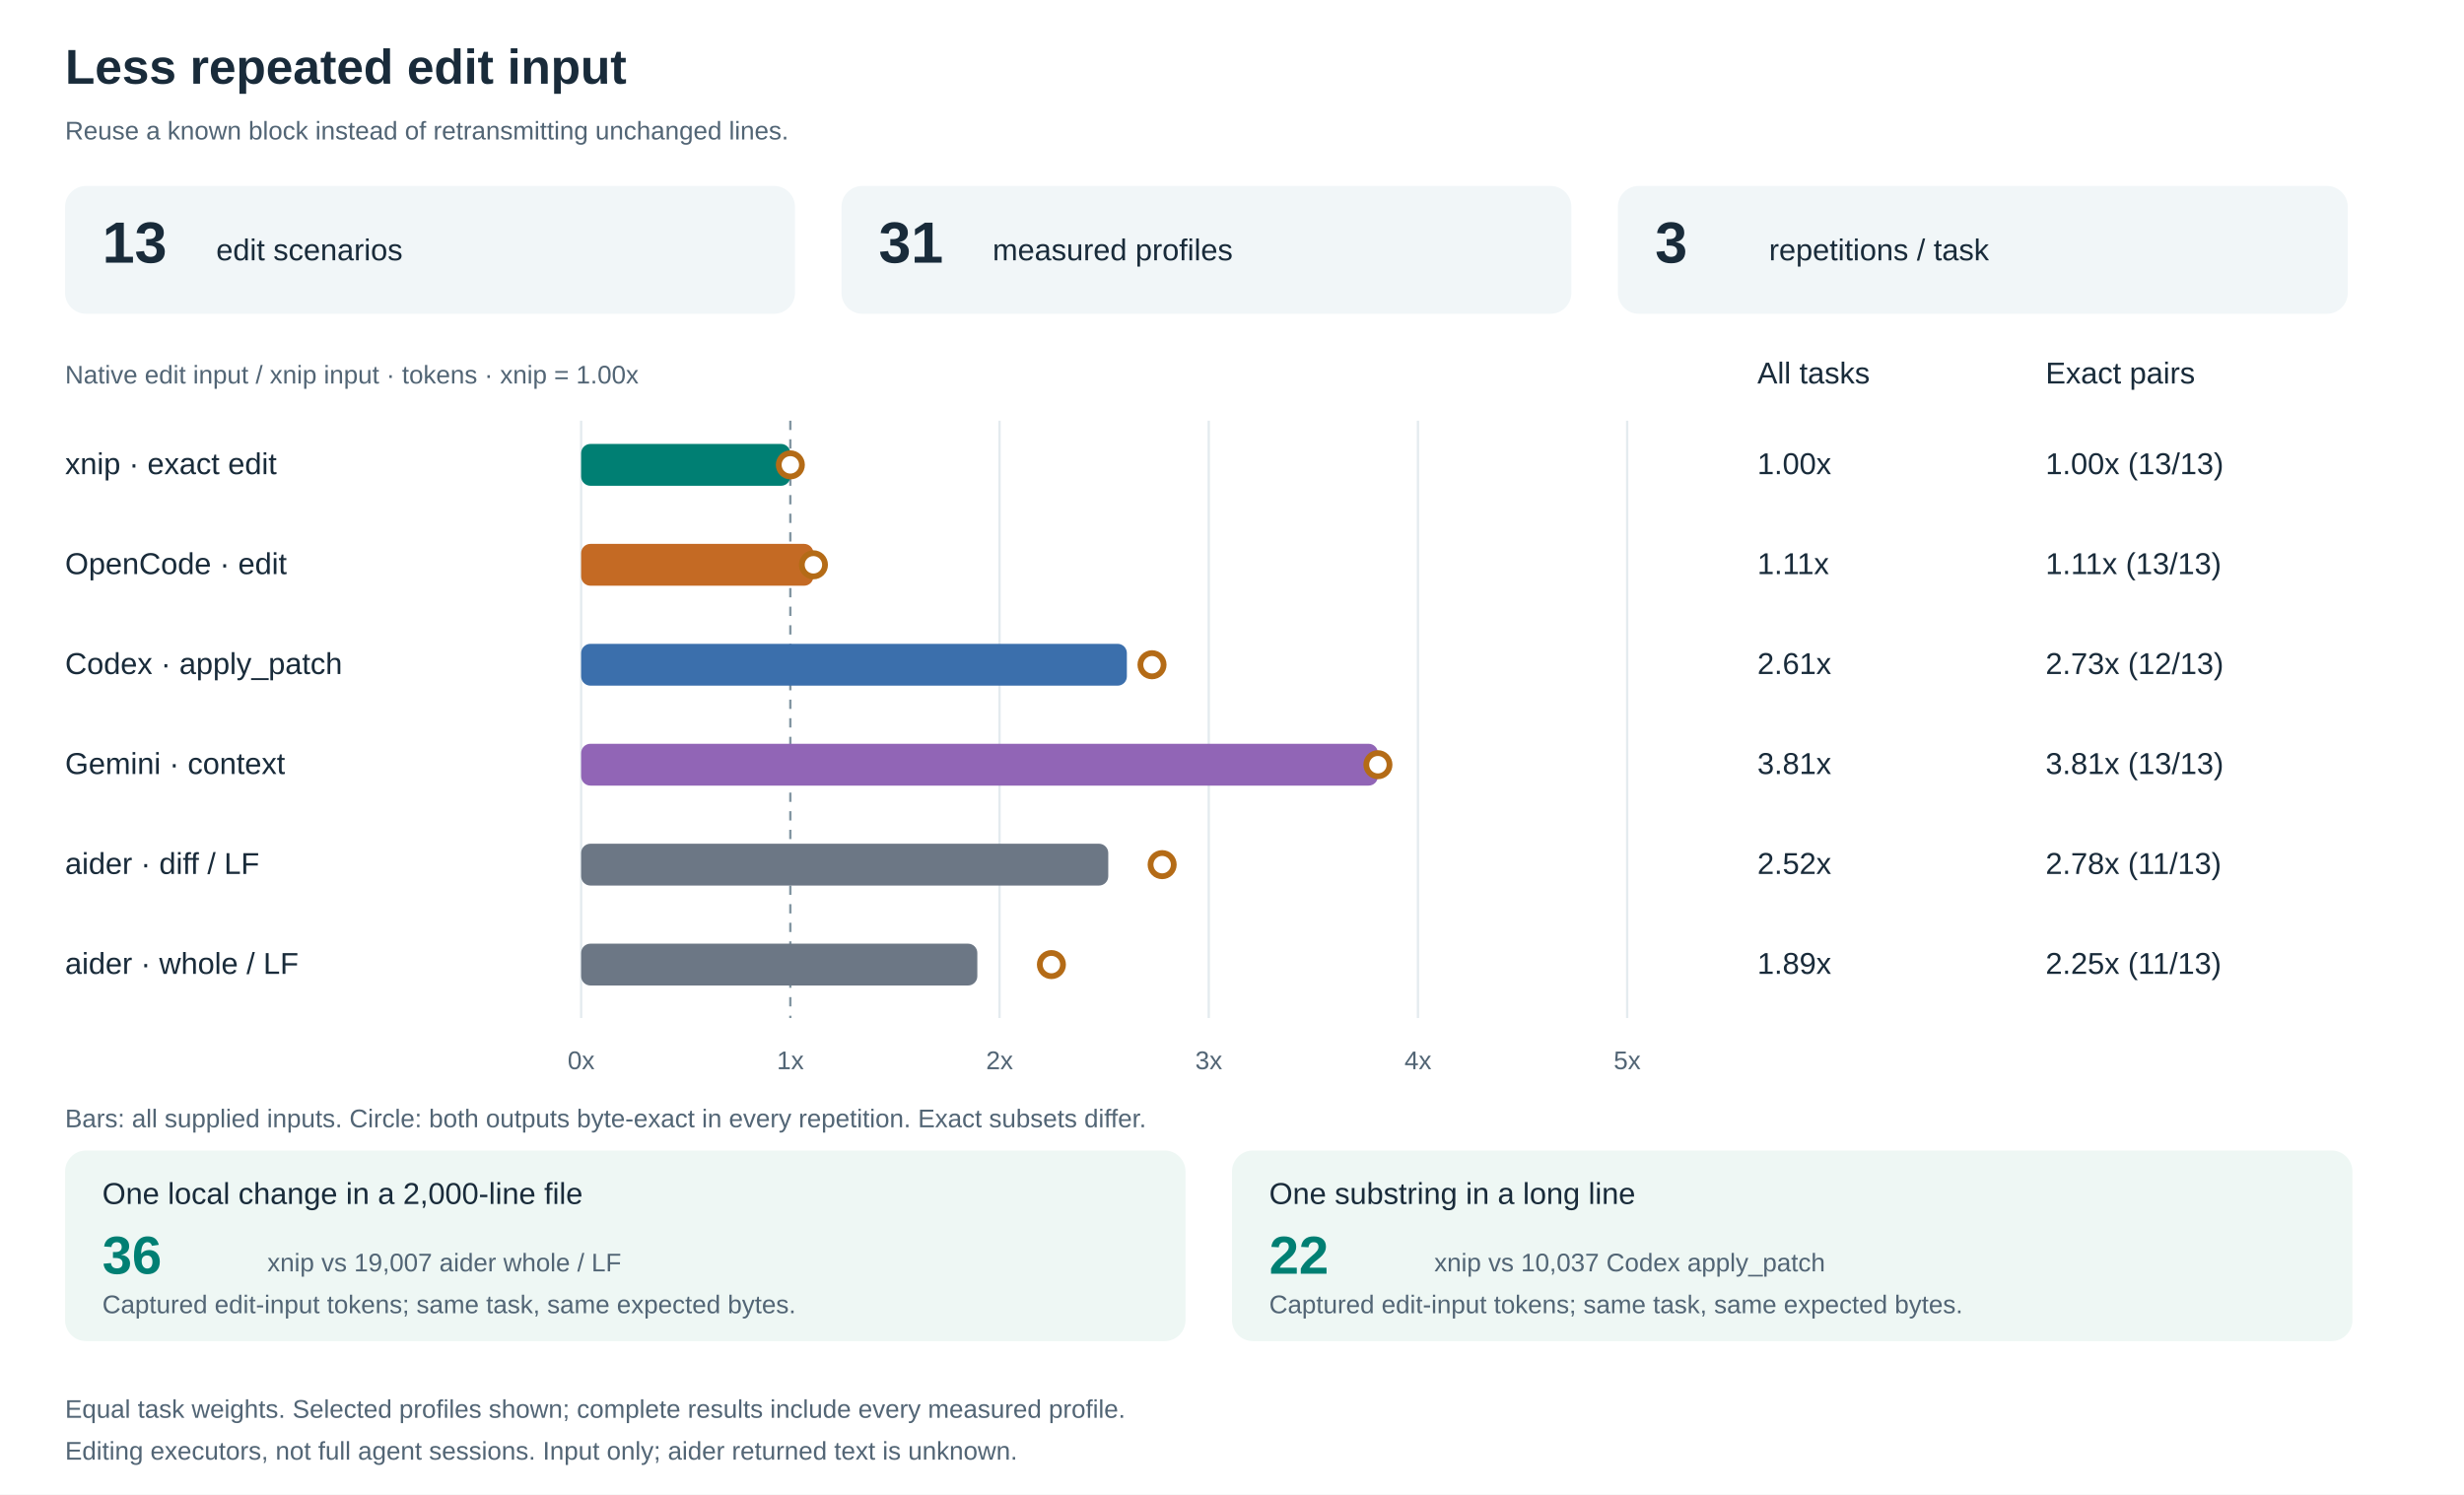
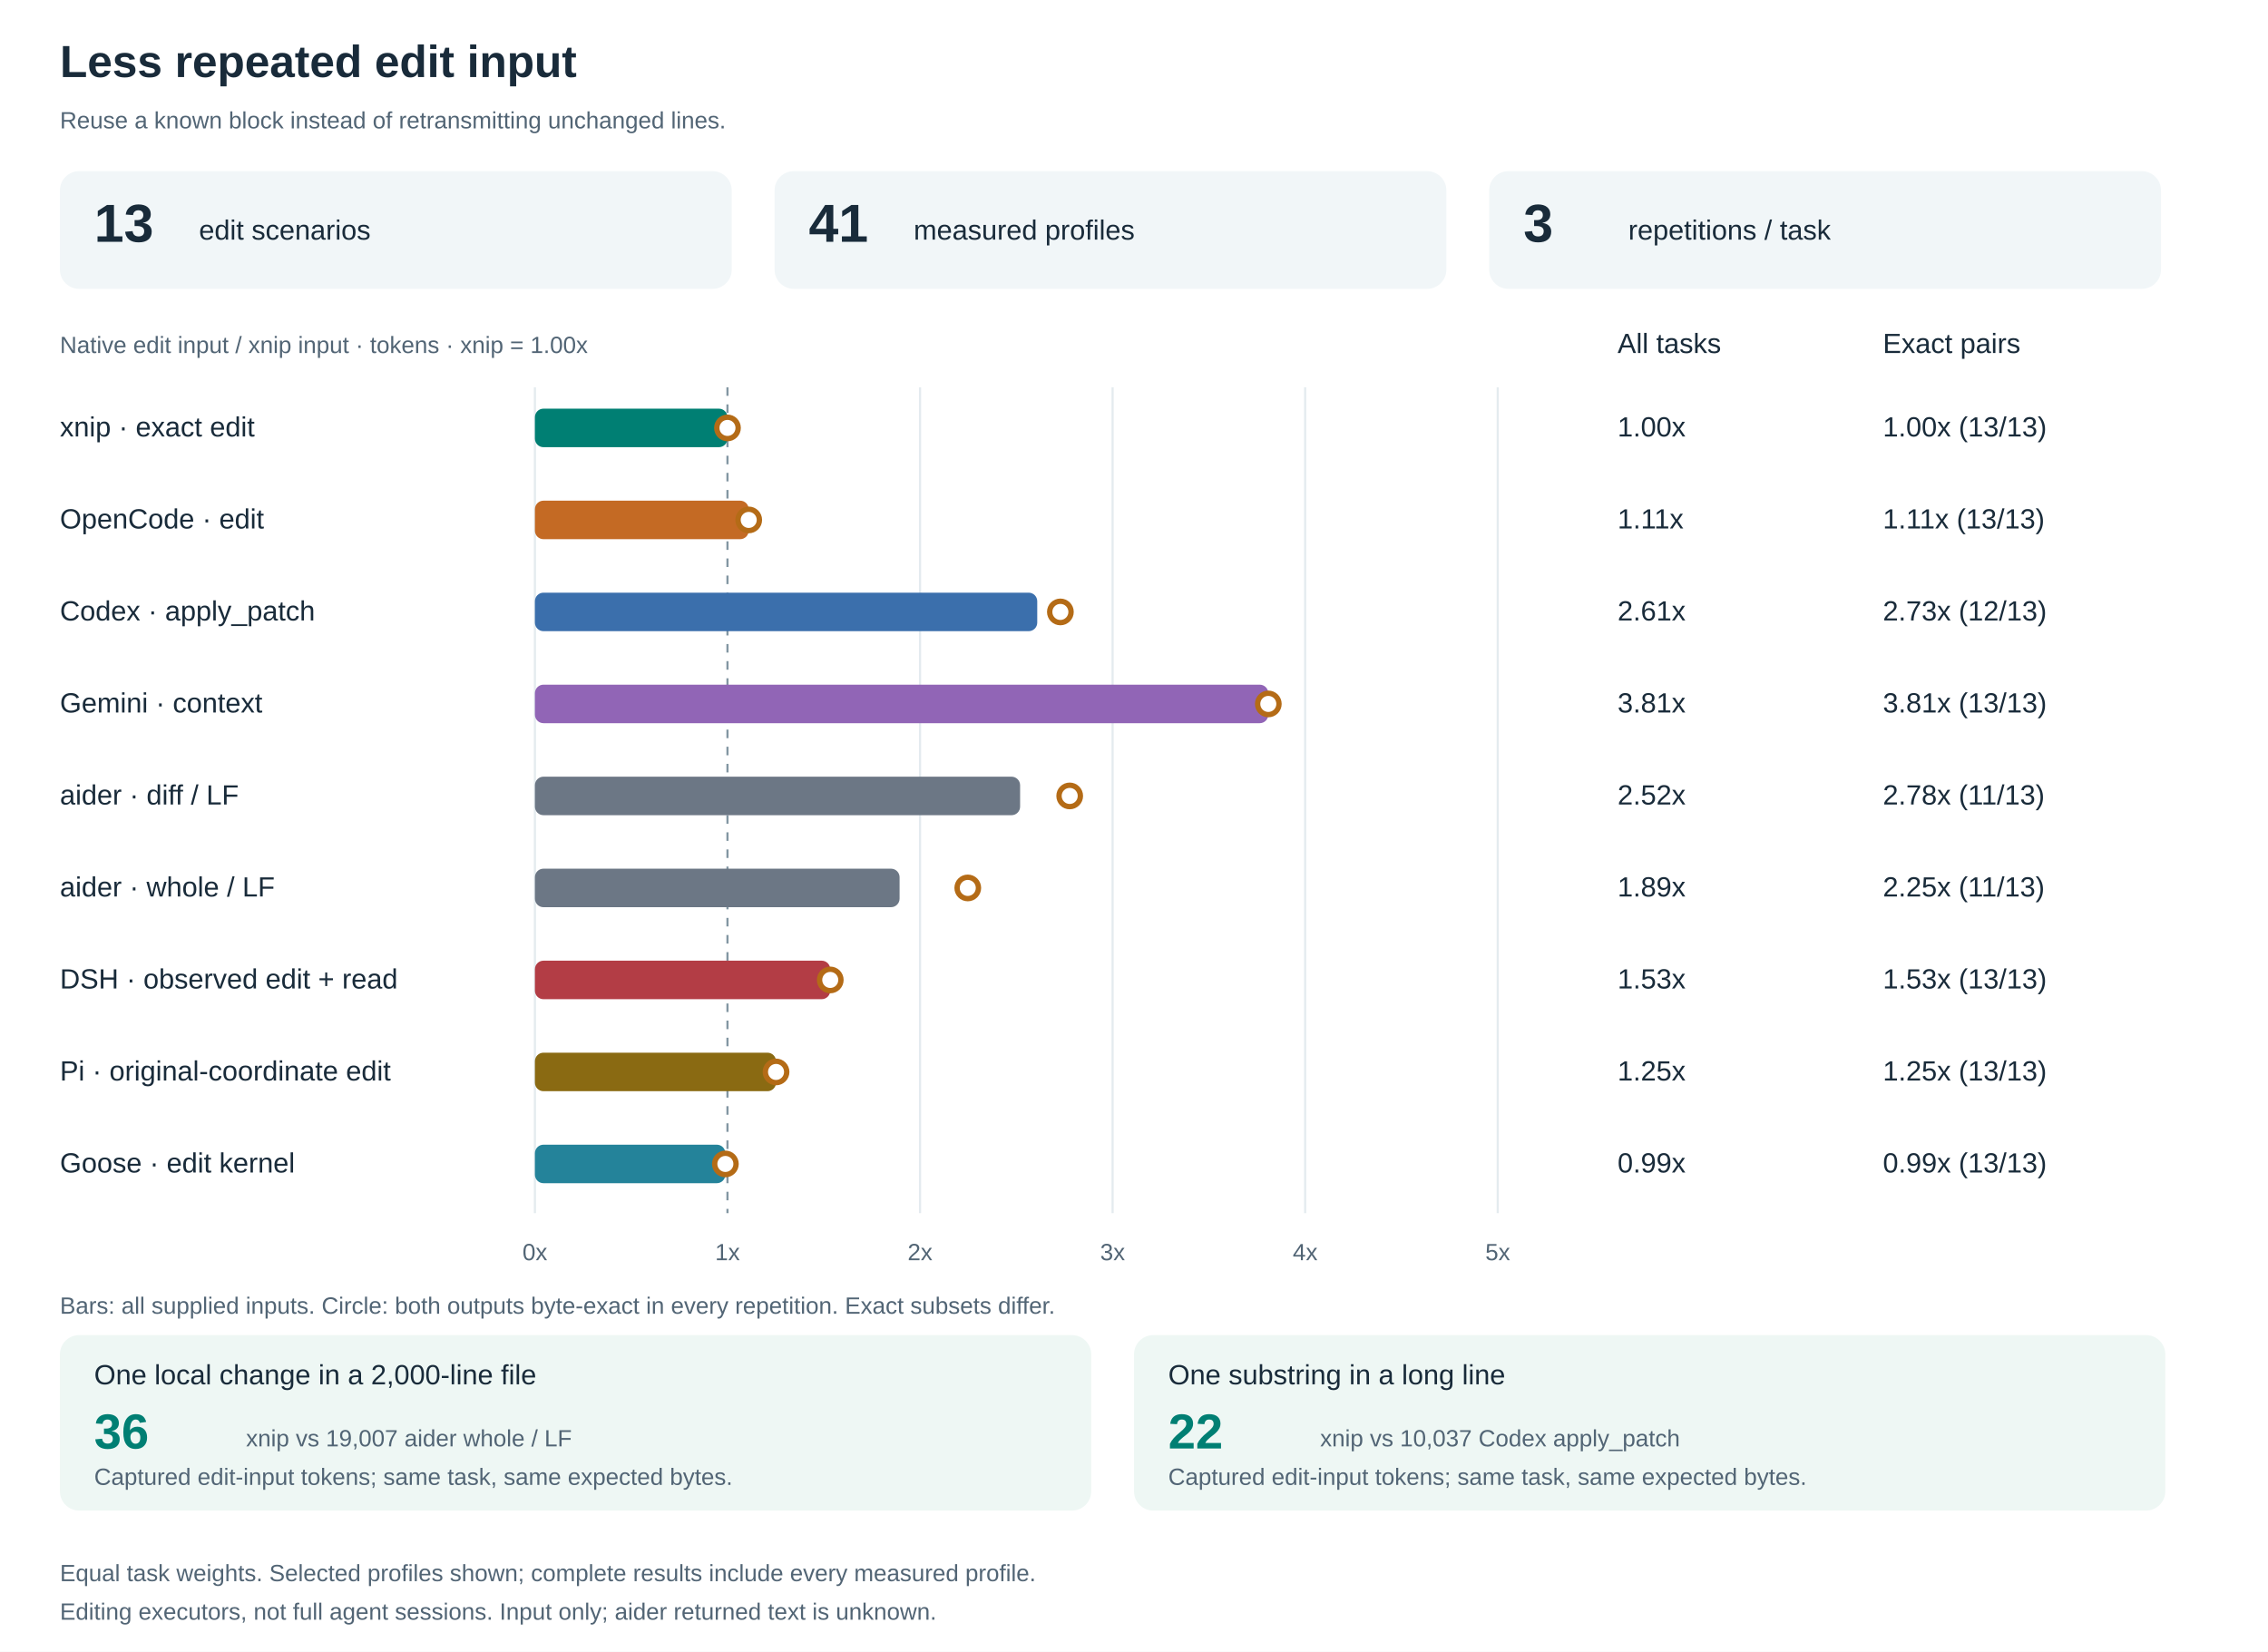
- <svg xmlns="http://www.w3.org/2000/svg" width="1060" height="643" viewBox="0 0 1060 643" role="img" aria-labelledby="title desc">
+ <svg xmlns="http://www.w3.org/2000/svg" width="1060" height="772" viewBox="0 0 1060 772" role="img" aria-labelledby="title desc">
  <style>text{font-family:Segoe UI,Arial,sans-serif;fill:#192b3a;font-size:13px}.small{font-size:11px;fill:#526575}.title{font-size:21px;font-weight:600}.tick{fill:#dfe6eb;stroke:none}</style>
-   <rect width="1060" height="643" fill="#fff" />
+   <rect width="1060" height="772" fill="#fff" />
  <text x="28" y="36" class="title">Less repeated edit input</text>
  <text x="28.00" y="60.00" class="small" text-anchor="start">Reuse a known block instead of retransmitting unchanged lines.</text>
  <rect x="28" y="80" width="314" height="55" rx="9" fill="#f1f6f8" />
  <text x="44" y="113" style="font-size:25px;font-weight:650">13</text>
  <text x="93.00" y="112.00" class="" text-anchor="start">edit scenarios</text>
  <rect x="362" y="80" width="314" height="55" rx="9" fill="#f1f6f8" />
-   <text x="378" y="113" style="font-size:25px;font-weight:650">31</text>
+   <text x="378" y="113" style="font-size:25px;font-weight:650">41</text>
  <text x="427.00" y="112.00" class="" text-anchor="start">measured profiles</text>
  <rect x="696" y="80" width="314" height="55" rx="9" fill="#f1f6f8" />
  <text x="712" y="113" style="font-size:25px;font-weight:650">3</text>
  <text x="761.00" y="112.00" class="" text-anchor="start">repetitions / task</text>
  <text x="28.00" y="165.00" class="small" text-anchor="start">Native edit input / xnip input · tokens · xnip = 1.00x</text>
  <text x="756.00" y="165.00" class="" text-anchor="start">All tasks</text>
  <text x="880.00" y="165.00" class="" text-anchor="start">Exact pairs</text>
-   <line x1="250.00" y1="181" x2="250.00" y2="438" stroke="#e4ebef" stroke-dasharray="1 0" />
-   <text x="250.00" y="460.00" class="small" text-anchor="middle">0x</text>
-   <line x1="340.00" y1="181" x2="340.00" y2="438" stroke="#8296a2" stroke-dasharray="4 4" />
-   <text x="340.00" y="460.00" class="small" text-anchor="middle">1x</text>
-   <line x1="430.00" y1="181" x2="430.00" y2="438" stroke="#e4ebef" stroke-dasharray="1 0" />
-   <text x="430.00" y="460.00" class="small" text-anchor="middle">2x</text>
-   <line x1="520.00" y1="181" x2="520.00" y2="438" stroke="#e4ebef" stroke-dasharray="1 0" />
-   <text x="520.00" y="460.00" class="small" text-anchor="middle">3x</text>
-   <line x1="610.00" y1="181" x2="610.00" y2="438" stroke="#e4ebef" stroke-dasharray="1 0" />
-   <text x="610.00" y="460.00" class="small" text-anchor="middle">4x</text>
-   <line x1="700.00" y1="181" x2="700.00" y2="438" stroke="#e4ebef" stroke-dasharray="1 0" />
-   <text x="700.00" y="460.00" class="small" text-anchor="middle">5x</text>
+   <line x1="250.00" y1="181" x2="250.00" y2="567" stroke="#e4ebef" stroke-dasharray="1 0" />
+   <text x="250.00" y="589.00" class="small" text-anchor="middle">0x</text>
+   <line x1="340.00" y1="181" x2="340.00" y2="567" stroke="#8296a2" stroke-dasharray="4 4" />
+   <text x="340.00" y="589.00" class="small" text-anchor="middle">1x</text>
+   <line x1="430.00" y1="181" x2="430.00" y2="567" stroke="#e4ebef" stroke-dasharray="1 0" />
+   <text x="430.00" y="589.00" class="small" text-anchor="middle">2x</text>
+   <line x1="520.00" y1="181" x2="520.00" y2="567" stroke="#e4ebef" stroke-dasharray="1 0" />
+   <text x="520.00" y="589.00" class="small" text-anchor="middle">3x</text>
+   <line x1="610.00" y1="181" x2="610.00" y2="567" stroke="#e4ebef" stroke-dasharray="1 0" />
+   <text x="610.00" y="589.00" class="small" text-anchor="middle">4x</text>
+   <line x1="700.00" y1="181" x2="700.00" y2="567" stroke="#e4ebef" stroke-dasharray="1 0" />
+   <text x="700.00" y="589.00" class="small" text-anchor="middle">5x</text>
  <rect x="250" y="191" width="90.00" height="18" rx="4" fill="#007f73" />
  <circle cx="340.00" cy="200" r="5" fill="#fff" stroke="#b46b16" stroke-width="2.5" />
  <text x="28.00" y="204.00" class="" text-anchor="start">xnip · exact edit</text>
  <text x="756.00" y="204.00" class="" text-anchor="start">1.00x</text>
  <text x="880.00" y="204.00" class="" text-anchor="start">1.00x (13/13)</text>
  <rect x="250" y="234" width="99.93" height="18" rx="4" fill="#c46a24" />
  <circle cx="349.93" cy="243" r="5" fill="#fff" stroke="#b46b16" stroke-width="2.5" />
  <text x="28.00" y="247.00" class="" text-anchor="start">OpenCode · edit</text>
  <text x="756.00" y="247.00" class="" text-anchor="start">1.11x</text>
  <text x="880.00" y="247.00" class="" text-anchor="start">1.11x (13/13)</text>
  <rect x="250" y="277" width="234.78" height="18" rx="4" fill="#3b6fac" />
  <circle cx="495.59" cy="286" r="5" fill="#fff" stroke="#b46b16" stroke-width="2.5" />
  <text x="28.00" y="290.00" class="" text-anchor="start">Codex · apply_patch</text>
  <text x="756.00" y="290.00" class="" text-anchor="start">2.61x</text>
  <text x="880.00" y="290.00" class="" text-anchor="start">2.73x (12/13)</text>
  <rect x="250" y="320" width="342.77" height="18" rx="4" fill="#9165b6" />
  <circle cx="592.77" cy="329" r="5" fill="#fff" stroke="#b46b16" stroke-width="2.5" />
  <text x="28.00" y="333.00" class="" text-anchor="start">Gemini · context</text>
  <text x="756.00" y="333.00" class="" text-anchor="start">3.81x</text>
  <text x="880.00" y="333.00" class="" text-anchor="start">3.81x (13/13)</text>
  <rect x="250" y="363" width="226.77" height="18" rx="4" fill="#6c7785" />
  <circle cx="499.95" cy="372" r="5" fill="#fff" stroke="#b46b16" stroke-width="2.5" />
  <text x="28.00" y="376.00" class="" text-anchor="start">aider · diff / LF</text>
  <text x="756.00" y="376.00" class="" text-anchor="start">2.52x</text>
  <text x="880.00" y="376.00" class="" text-anchor="start">2.78x (11/13)</text>
  <rect x="250" y="406" width="170.44" height="18" rx="4" fill="#6c7785" />
  <circle cx="452.31" cy="415" r="5" fill="#fff" stroke="#b46b16" stroke-width="2.5" />
  <text x="28.00" y="419.00" class="" text-anchor="start">aider · whole / LF</text>
  <text x="756.00" y="419.00" class="" text-anchor="start">1.89x</text>
  <text x="880.00" y="419.00" class="" text-anchor="start">2.25x (11/13)</text>
-   <text x="28.00" y="485.00" class="small" text-anchor="start">Bars: all supplied inputs. Circle: both outputs byte-exact in every repetition. Exact subsets differ.</text>
-   <rect x="28" y="495" width="482" height="82" rx="9" fill="#eef7f4" />
-   <text x="44.00" y="518.00" class="" text-anchor="start">One local change in a 2,000-line file</text>
-   <text x="44" y="548" style="font-size:23px;font-weight:650;fill:#007f73">36</text>
-   <text x="115.00" y="547.00" class="small" text-anchor="start">xnip vs 19,007 aider whole / LF</text>
-   <text x="44.00" y="565.00" class="small" text-anchor="start">Captured edit-input tokens; same task, same expected bytes.</text>
-   <rect x="530" y="495" width="482" height="82" rx="9" fill="#eef7f4" />
-   <text x="546.00" y="518.00" class="" text-anchor="start">One substring in a long line</text>
-   <text x="546" y="548" style="font-size:23px;font-weight:650;fill:#007f73">22</text>
-   <text x="617.00" y="547.00" class="small" text-anchor="start">xnip vs 10,037 Codex apply_patch</text>
-   <text x="546.00" y="565.00" class="small" text-anchor="start">Captured edit-input tokens; same task, same expected bytes.</text>
-   <text x="28.00" y="610.00" class="small" text-anchor="start">Equal task weights. Selected profiles shown; complete results include every measured profile.</text>
-   <text x="28.00" y="628.00" class="small" text-anchor="start">Editing executors, not full agent sessions. Input only; aider returned text is unknown.</text>
+   <rect x="250" y="449" width="138.04" height="18" rx="4" fill="#b33d45" />
+   <circle cx="388.04" cy="458" r="5" fill="#fff" stroke="#b46b16" stroke-width="2.5" />
+   <text x="28.00" y="462.00" class="" text-anchor="start">DSH · observed edit + read</text>
+   <text x="756.00" y="462.00" class="" text-anchor="start">1.53x</text>
+   <text x="880.00" y="462.00" class="" text-anchor="start">1.53x (13/13)</text>
+   <rect x="250" y="492" width="112.70" height="18" rx="4" fill="#8a6a12" />
+   <circle cx="362.70" cy="501" r="5" fill="#fff" stroke="#b46b16" stroke-width="2.5" />
+   <text x="28.00" y="505.00" class="" text-anchor="start">Pi · original-coordinate edit</text>
+   <text x="756.00" y="505.00" class="" text-anchor="start">1.25x</text>
+   <text x="880.00" y="505.00" class="" text-anchor="start">1.25x (13/13)</text>
+   <rect x="250" y="535" width="89.02" height="18" rx="4" fill="#24839a" />
+   <circle cx="339.02" cy="544" r="5" fill="#fff" stroke="#b46b16" stroke-width="2.5" />
+   <text x="28.00" y="548.00" class="" text-anchor="start">Goose · edit kernel</text>
+   <text x="756.00" y="548.00" class="" text-anchor="start">0.99x</text>
+   <text x="880.00" y="548.00" class="" text-anchor="start">0.99x (13/13)</text>
+   <text x="28.00" y="614.00" class="small" text-anchor="start">Bars: all supplied inputs. Circle: both outputs byte-exact in every repetition. Exact subsets differ.</text>
+   <rect x="28" y="624" width="482" height="82" rx="9" fill="#eef7f4" />
+   <text x="44.00" y="647.00" class="" text-anchor="start">One local change in a 2,000-line file</text>
+   <text x="44" y="677" style="font-size:23px;font-weight:650;fill:#007f73">36</text>
+   <text x="115.00" y="676.00" class="small" text-anchor="start">xnip vs 19,007 aider whole / LF</text>
+   <text x="44.00" y="694.00" class="small" text-anchor="start">Captured edit-input tokens; same task, same expected bytes.</text>
+   <rect x="530" y="624" width="482" height="82" rx="9" fill="#eef7f4" />
+   <text x="546.00" y="647.00" class="" text-anchor="start">One substring in a long line</text>
+   <text x="546" y="677" style="font-size:23px;font-weight:650;fill:#007f73">22</text>
+   <text x="617.00" y="676.00" class="small" text-anchor="start">xnip vs 10,037 Codex apply_patch</text>
+   <text x="546.00" y="694.00" class="small" text-anchor="start">Captured edit-input tokens; same task, same expected bytes.</text>
+   <text x="28.00" y="739.00" class="small" text-anchor="start">Equal task weights. Selected profiles shown; complete results include every measured profile.</text>
+   <text x="28.00" y="757.00" class="small" text-anchor="start">Editing executors, not full agent sessions. Input only; aider returned text is unknown.</text>
</svg>
